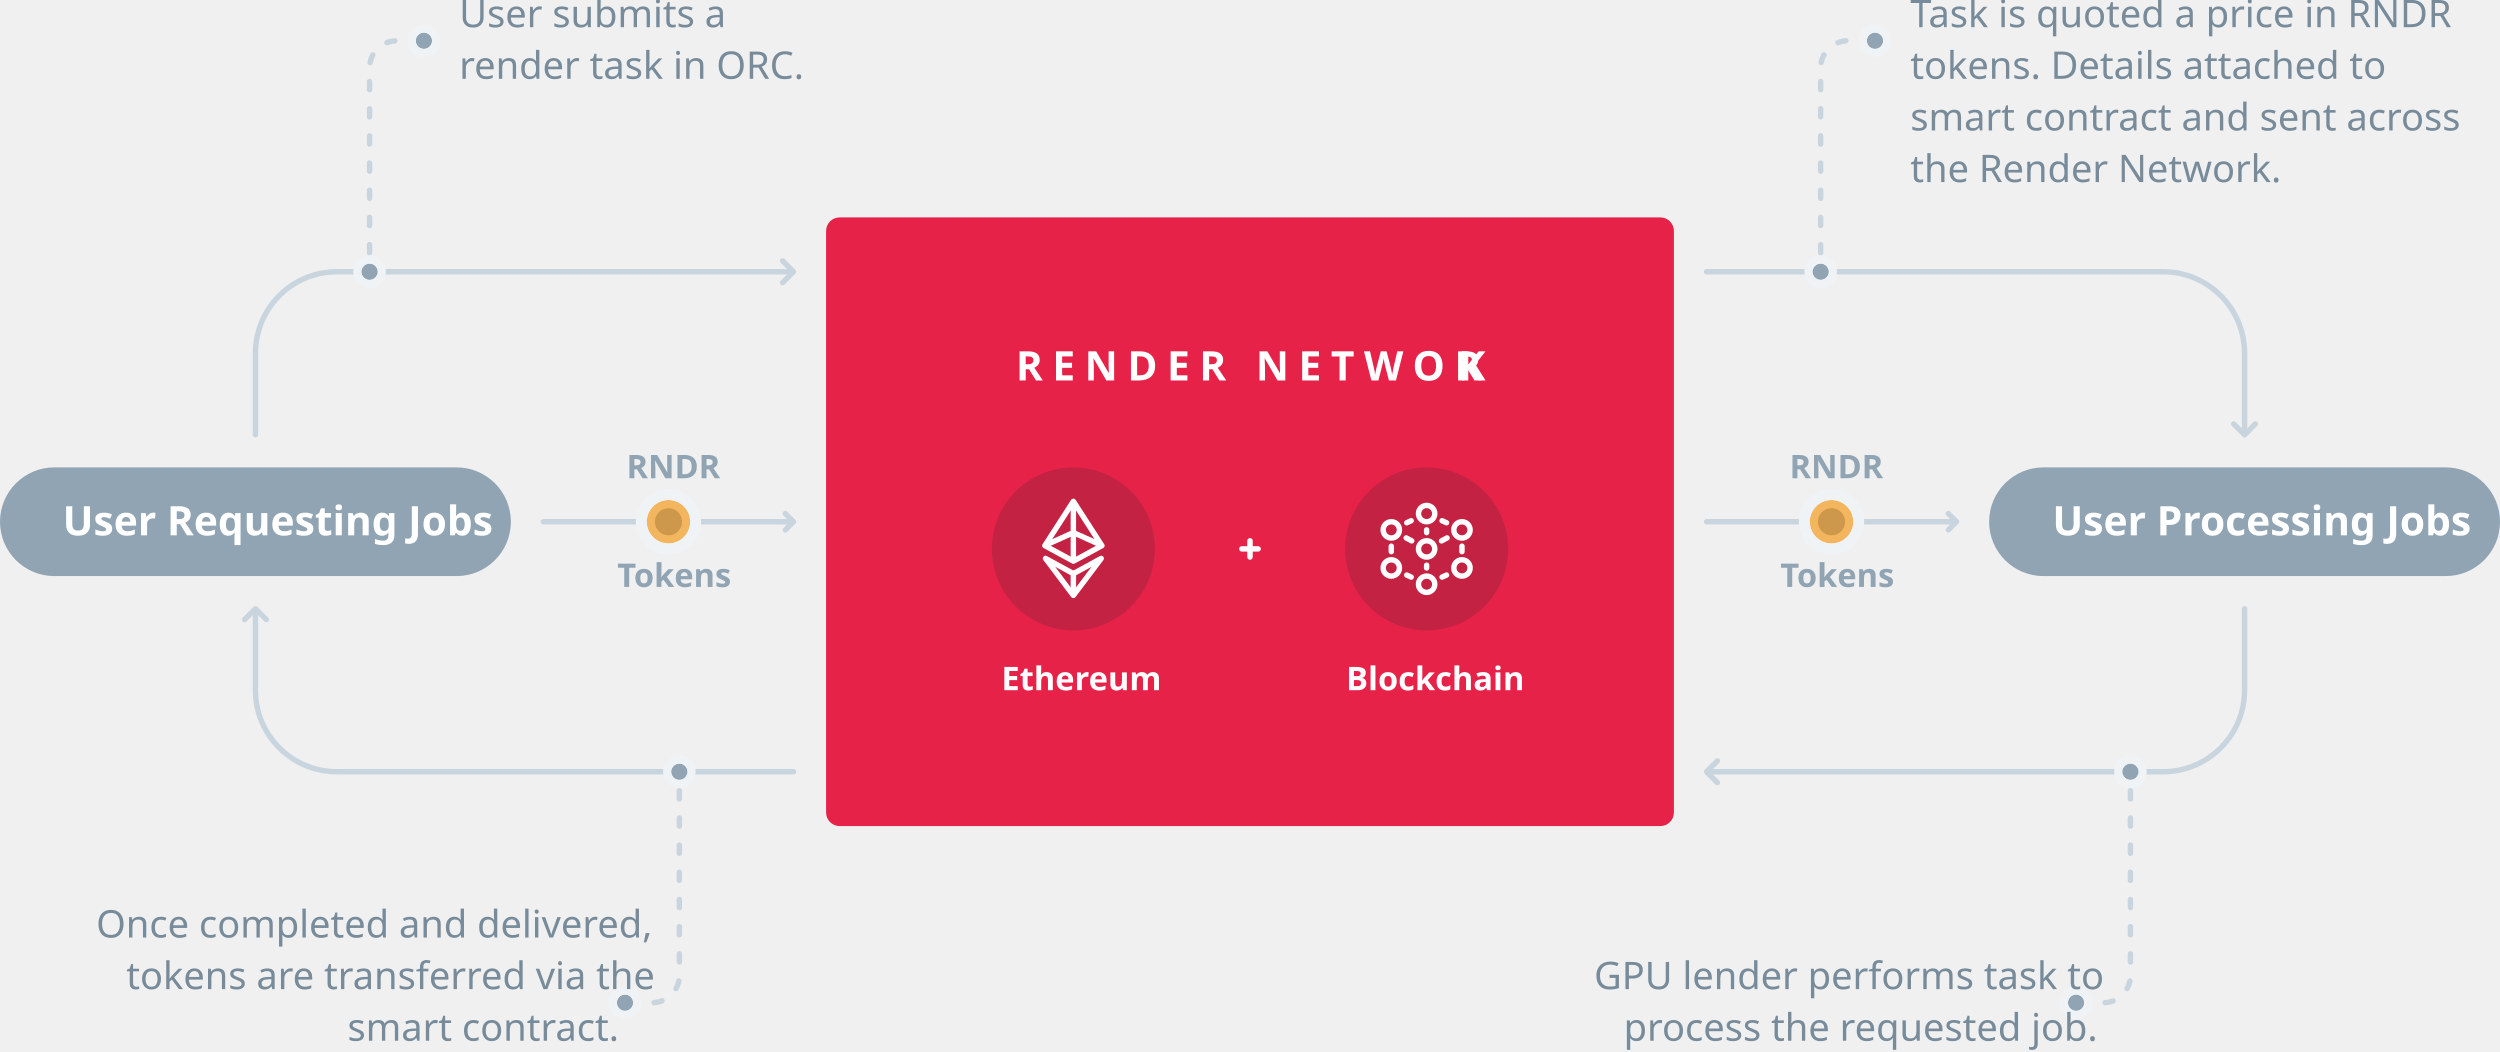
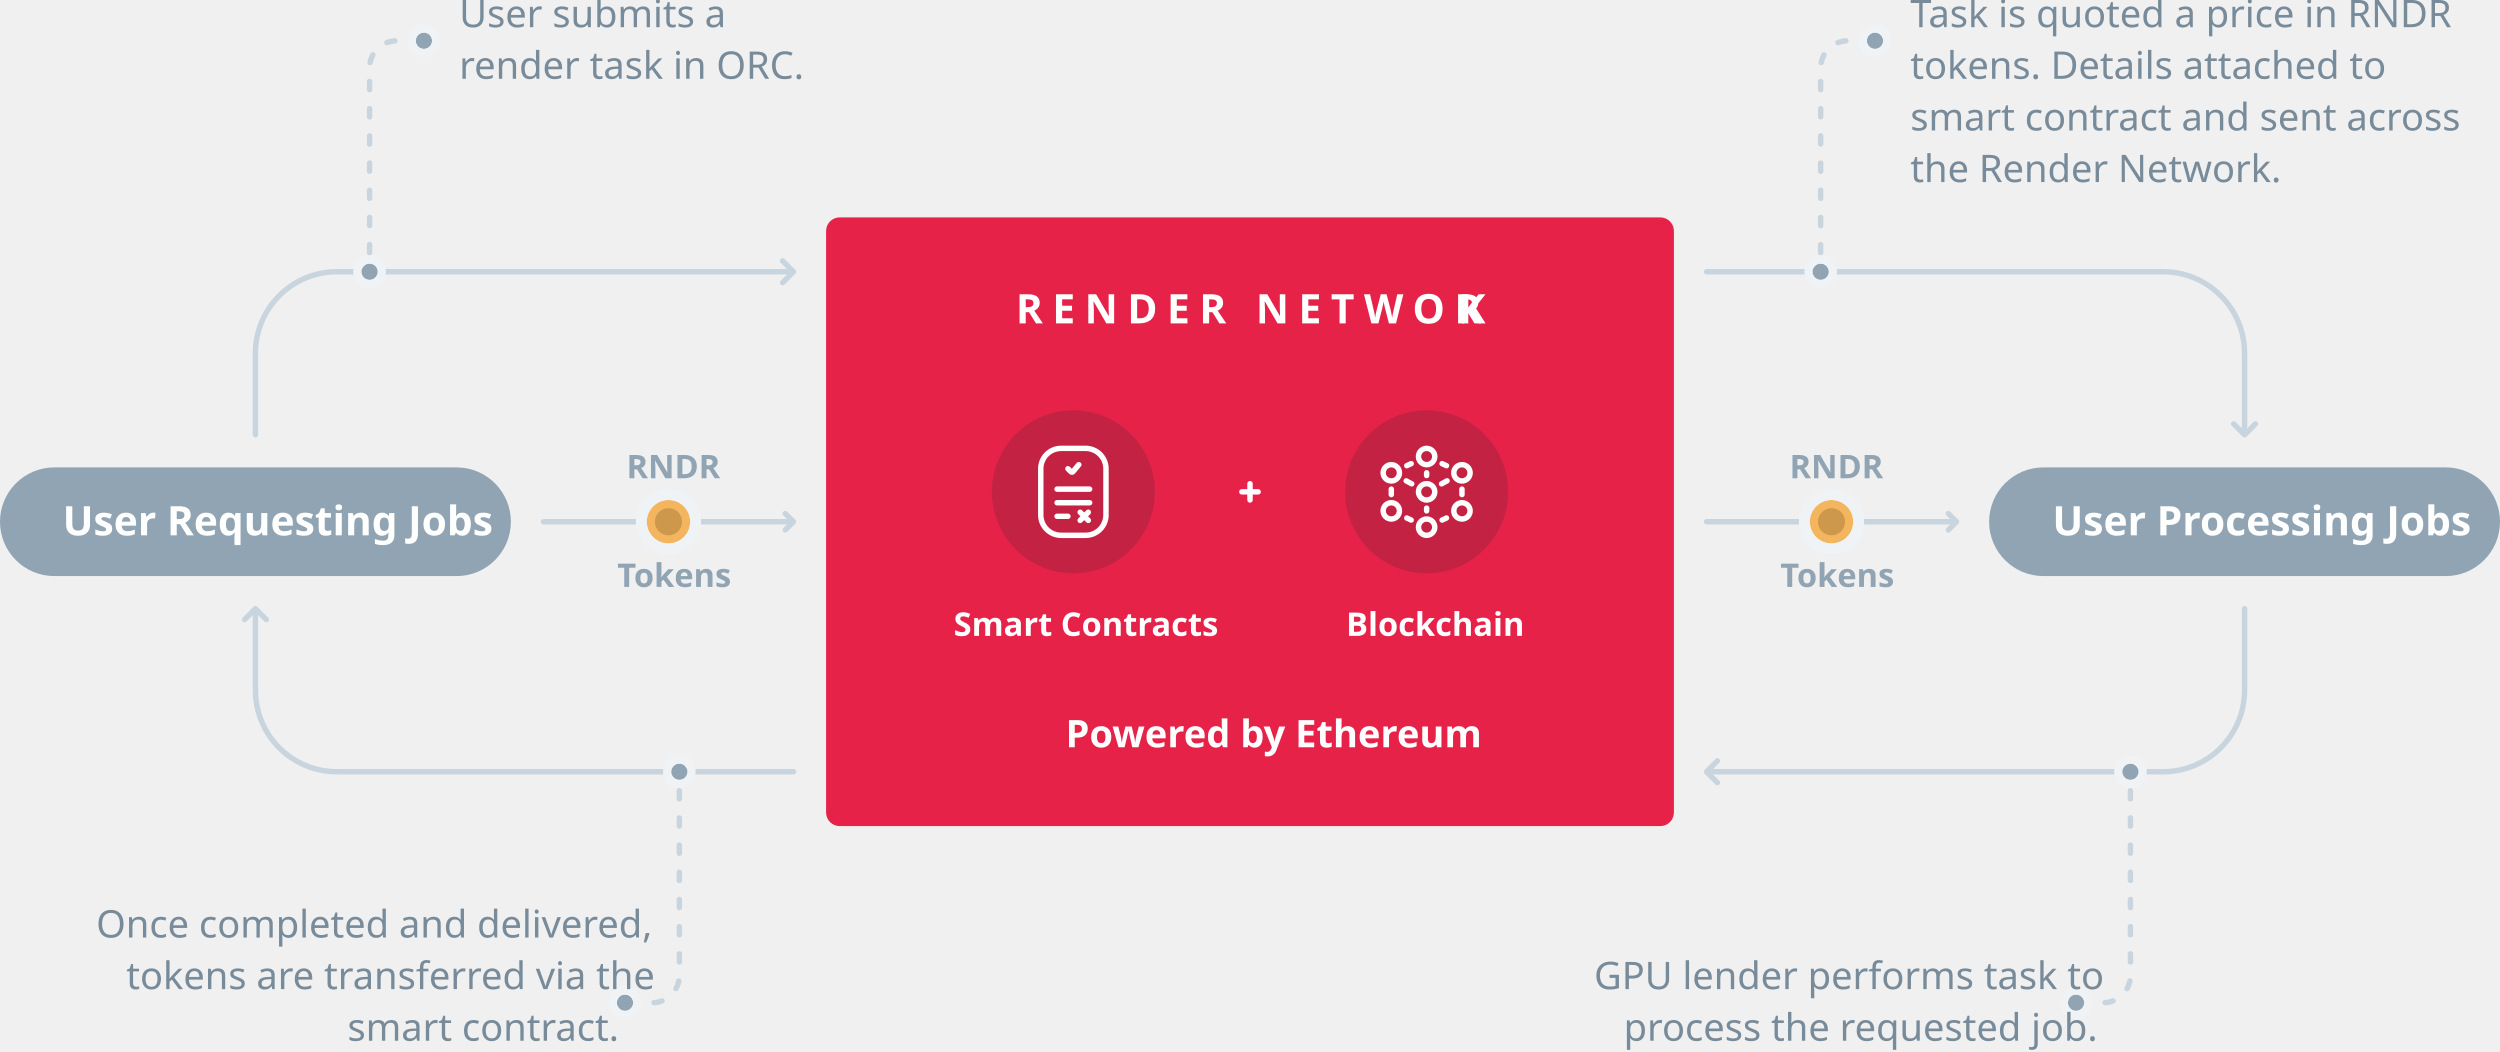
<svg xmlns="http://www.w3.org/2000/svg" xmlns:xlink="http://www.w3.org/1999/xlink" width="920" height="387" viewBox="0 0 920 387">
  <defs>
-     <circle id="infographic-a" cx="8" cy="8" r="8" />
-     <circle id="infographic-b" cx="8" cy="8" r="8" />
-     <circle id="infographic-c" cx="3" cy="88" r="3" />
-     <circle id="infographic-d" cx="23" cy="3" r="3" />
-     <circle id="infographic-e" cx="3" cy="88" r="3" />
-     <circle id="infographic-f" cx="23" cy="3" r="3" />
-     <circle id="infographic-g" cx="3" cy="88" r="3" />
-     <circle id="infographic-h" cx="23" cy="3" r="3" />
-     <circle id="infographic-i" cx="3" cy="88" r="3" />
-     <circle id="infographic-j" cx="23" cy="3" r="3" />
+     <circle id="infographic-new-a" cx="8" cy="8" r="8" />
+     <circle id="infographic-new-b" cx="8" cy="8" r="8" />
+     <circle id="infographic-new-c" cx="3" cy="88" r="3" />
+     <circle id="infographic-new-d" cx="23" cy="3" r="3" />
+     <circle id="infographic-new-e" cx="3" cy="88" r="3" />
+     <circle id="infographic-new-f" cx="23" cy="3" r="3" />
+     <circle id="infographic-new-g" cx="3" cy="88" r="3" />
+     <circle id="infographic-new-h" cx="23" cy="3" r="3" />
+     <circle id="infographic-new-i" cx="3" cy="88" r="3" />
+     <circle id="infographic-new-j" cx="23" cy="3" r="3" />
  </defs>
  <g fill="none" fill-rule="evenodd" transform="translate(0 -4)">
    <g transform="translate(0 84)">
      <g stroke="#C9D5DE" stroke-linecap="round" stroke-width="2" transform="translate(90 144)">
        <path d="M202,60 L34,60 C17.431,60 4,46.569 4,30 L4,2" />
        <polyline stroke-linejoin="round" points="0 4 4 0 8 4" />
      </g>
      <g stroke="#C9D5DE" stroke-linecap="round" stroke-width="2" transform="translate(628 144)">
        <path d="M198,0 L198,30 C198,46.569 184.569,60 168,60 L2,60" />
        <polyline stroke-linejoin="round" points="4 64 0 60 4 56" />
      </g>
      <g stroke="#C9D5DE" stroke-linecap="round" stroke-width="2" transform="translate(628 20)">
        <path d="M1.13686838e-13,0 L168,3.55271368e-15 C184.569,5.09121799e-16 198,13.431 198,30 L198,58" />
        <polyline stroke-linejoin="round" points="202 56 198 60 194 56" />
      </g>
      <g stroke="#C9D5DE" stroke-linecap="round" stroke-width="2" transform="translate(94 16)">
        <path d="M0,64 L0,34 C-2.02906125e-15,17.431 13.431,4 30,4 L196,4" />
        <polyline stroke-linejoin="round" points="194 0 198 4 194 8" />
      </g>
      <g transform="translate(732 92)">
        <rect width="188" height="40" fill="#90A4B3" rx="20" />
        <text fill="#FFF" font-family="SourceSansPro-Black, Source Sans Pro" font-size="15" font-weight="700">
          <tspan x="23.29" y="25">User Processing Jobs</tspan>
        </text>
      </g>
      <g transform="translate(628 84)">
        <text fill="#90A4B3" font-family="SourceSansPro-Black, Source Sans Pro" font-size="12" font-weight="700">
          <tspan x="27.16" y="52">Tokens</tspan>
        </text>
        <text fill="#90A4B3" font-family="SourceSansPro-Black, Source Sans Pro" font-size="12" font-weight="700">
          <tspan x="30.556" y="12">RNDR</tspan>
        </text>
        <g stroke="#C9D5DE" stroke-linecap="round" stroke-width="2" transform="translate(0 25)">
          <path d="M0,3 L90,3" />
          <polyline stroke-linejoin="round" points="89 0 92 3 89 6" />
        </g>
        <g transform="translate(38 20)">
-           <use fill="#F3B65E" xlink:href="#infographic-a" />
+           <use fill="#F3B65E" xlink:href="#infographic-new-a" />
          <circle cx="8" cy="8" r="10" stroke="#F0F3F5" stroke-width="4" />
          <circle cx="8" cy="8" r="5" fill="#CD984B" />
        </g>
      </g>
      <g transform="translate(304)">
        <rect width="312" height="224" fill="#E62249" rx="5" />
        <text fill="#FFF" font-family="SourceSansPro-Black, Source Sans Pro" font-size="12" font-weight="700">
-           <tspan x="191.372" y="174">Blockchain</tspan>
+           <tspan x="191.372" y="154">Blockchain</tspan>
        </text>
        <text fill="#FFF" font-family="SourceSansPro-Black, Source Sans Pro" font-size="12" font-weight="700">
-           <tspan x="64.516" y="174">Ethereum</tspan>
+           <tspan x="46.948" y="154">Smart Contracts</tspan>
        </text>
-         <g transform="translate(191 92)">
+         <g transform="translate(191 71)">
          <circle cx="30" cy="30" r="30" fill="#B22240" opacity=".65" />
          <g stroke="#FFF" stroke-width="2" transform="translate(14 14)" class="blockchain">
            <circle cx="16" cy="29" r="3" />
            <circle cx="16" cy="16" r="3" />
            <circle cx="16" cy="3" r="3" />
            <circle cx="29" cy="23" r="3" />
            <circle cx="29" cy="9" r="3" />
            <circle cx="3" cy="23" r="3" />
            <circle cx="3" cy="9" r="3" />
            <path stroke-linecap="round" d="M15.995 9L15.995 10.003M15.995 22L15.995 23.003M3 15L3 17.003M29 15L29 17.003" />
            <polyline stroke-linecap="round" points="21.688 5.624 22.5 5.999 23.313 6.374" />
            <polyline stroke-linecap="round" points="8.688 25.624 9.5 25.999 10.313 26.374" />
            <polyline stroke-linecap="round" points="8.69 6.375 9.096 6.188 9.502 6 9.908 5.813 10.314 5.625" />
            <polyline stroke-linecap="round" points="21.69 26.375 22.096 26.188 22.502 26 22.908 25.813 23.314 25.625" />
            <polyline stroke-linecap="round" points="21.484 13.048 21.688 12.938 22.5 12.501 23.313 12.064 23.516 11.954" />
            <polyline stroke-linecap="round" points="8.484 13.048 8.688 12.938 9.5 12.501 10.313 12.064 10.516 11.954" transform="matrix(-1 0 0 1 19 0)" />
          </g>
        </g>
-         <path fill="#FFF" d="M155,121 L155,119 C155,118.448 155.448,118 156,118 C156.552,118 157,118.448 157,119 L157,121 L159,121 C159.552,121 160,121.448 160,122 C160,122.552 159.552,123 159,123 L157,123 L157,125 C157,125.552 156.552,126 156,126 C155.448,126 155,125.552 155,125 L155,123 L153,123 C152.448,123 152,122.552 152,122 C152,121.448 152.448,121 153,121 L155,121 Z" />
-         <g transform="translate(61 92)">
+         <path fill="#FFF" d="M155,100 L155,98 C155,97.448 155.448,97 156,97 C156.552,97 157,97.448 157,98 L157,100 L159,100 C159.552,100 160,100.448 160,101 C160,101.552 159.552,102 159,102 L157,102 L157,104 C157,104.552 156.552,105 156,105 C155.448,105 155,104.552 155,104 L155,102 L153,102 C152.448,102 152,101.552 152,101 C152,100.448 152.448,100 153,100 L155,100 Z" />
+         <g transform="translate(61 71)">
          <circle cx="30" cy="30" r="30" fill="#B22240" opacity=".65" />
-           <g stroke="#FFF" stroke-linecap="round" stroke-width="2" transform="translate(19 12.5)" class="ethereum">
-             <polygon stroke-linejoin="round" points=".5 16.3 11 0 21.5 16.3 11 22" />
-             <path d="M11.002,0.5 L10.998,21.5" />
-             <polyline points="1 16 11 11.5 21 16" />
-             <polygon stroke-linejoin="round" points=".75 21 11 26.6 21.25 21 10.998 34.605" />
-             <path d="M11.002,26.5 L10.998,32.5" />
+           <g transform="translate(17 13)" class="ethereum">
+             <rect width="24" height="32" x="1" y="1" stroke="#FFF" stroke-width="2" rx="7.5" />
+             <path stroke="#FFF" stroke-linecap="round" stroke-linejoin="round" stroke-width="2" d="M15,7 L12.851,9.579 C12.674,9.792 12.358,9.82 12.146,9.643 C12.135,9.634 12.124,9.624 12.113,9.613 L11,8.5" />
+             <g fill="#FFF" transform="translate(6 15)">
+               <rect width="14" height="2" rx="1" />
+               <rect width="14" height="2" y="5" rx="1" />
+               <rect width="6" height="2" y="10" rx="1" />
+             </g>
+             <g stroke="#FFF" stroke-linecap="round" stroke-linejoin="round" stroke-width="2" transform="translate(15 24)">
+               <path d="M3.5 3.5L.5.5M3.5.5L.5 3.5" />
+             </g>
          </g>
        </g>
+         <text fill="#FFF" font-family="SourceSansPro-Bold, Source Sans Pro" font-size="14" font-weight="bold">
+           <tspan x="88.128" y="195">Powered by Ethereum</tspan>
+         </text>
        <text fill="#FFF" font-family="SourceSansPro-Black, Source Sans Pro" font-size="15" font-weight="700" letter-spacing="3.5">
-           <tspan x="69.86" y="60">RENDER NETWOR</tspan>
-           <tspan x="232.72" y="60">K</tspan>
+           <tspan x="69.86" y="39">RENDER NETWOR</tspan>
+           <tspan x="232.72" y="39">K</tspan>
        </text>
      </g>
      <g transform="translate(200 84)">
        <text fill="#90A4B3" font-family="SourceSansPro-Black, Source Sans Pro" font-size="12" font-weight="700">
          <tspan x="27.16" y="52">Tokens</tspan>
        </text>
        <text fill="#90A4B3" font-family="SourceSansPro-Black, Source Sans Pro" font-size="12" font-weight="700">
          <tspan x="30.556" y="12">RNDR</tspan>
        </text>
        <g stroke="#C9D5DE" stroke-linecap="round" stroke-width="2" transform="translate(0 25)">
          <path d="M0,3 L90,3" />
          <polyline stroke-linejoin="round" points="89 0 92 3 89 6" />
        </g>
        <g transform="translate(38 20)">
-           <use fill="#F3B65E" xlink:href="#infographic-b" />
+           <use fill="#F3B65E" xlink:href="#infographic-new-b" />
          <circle cx="8" cy="8" r="10" stroke="#F0F3F5" stroke-width="4" />
          <circle cx="8" cy="8" r="5" fill="#CD984B" />
        </g>
      </g>
      <g transform="translate(0 92)">
        <rect width="188" height="40" fill="#90A4B3" rx="20" />
        <text fill="#FFF" font-family="SourceSansPro-Bold, Source Sans Pro" font-size="15" font-weight="bold">
          <tspan x="23.058" y="25">User Requesting Jobs</tspan>
        </text>
      </g>
    </g>
    <g transform="translate(27 285)">
      <g transform="translate(200)">
        <path stroke="#C9D5DE" stroke-dasharray="3 7" stroke-linecap="round" stroke-width="2" d="M23,10 L23,78 C23,83.523 18.523,88 13,88 L10,88" />
-         <use fill="#90A4B3" xlink:href="#infographic-c" />
+         <use fill="#90A4B3" xlink:href="#infographic-new-c" />
        <circle cx="3" cy="88" r="4.5" stroke="#F0F3F5" stroke-width="3" />
        <g>
-           <use fill="#90A4B3" xlink:href="#infographic-d" />
+           <use fill="#90A4B3" xlink:href="#infographic-new-d" />
          <circle cx="23" cy="3" r="4.5" stroke="#F0F3F5" stroke-width="3" />
        </g>
      </g>
      <text fill="#778B9A" font-family="SourceSansPro-Regular, Source Sans Pro" font-size="14">
        <tspan x="8.378" y="64">Once completed and delivered, </tspan>
        <tspan x="19.466" y="83">tokens are transferred via the </tspan>
        <tspan x="100.876" y="102">smart contract.</tspan>
      </text>
    </g>
    <g transform="translate(561 285)">
      <g transform="translate(200)">
        <path stroke="#C9D5DE" stroke-dasharray="3 7" stroke-linecap="round" stroke-width="2" d="M23,10 L23,78 C23,83.523 18.523,88 13,88 L10,88" />
-         <use fill="#90A4B3" xlink:href="#infographic-e" />
+         <use fill="#90A4B3" xlink:href="#infographic-new-e" />
        <circle cx="3" cy="88" r="4.5" stroke="#F0F3F5" stroke-width="3" />
        <g>
-           <use fill="#90A4B3" xlink:href="#infographic-f" />
+           <use fill="#90A4B3" xlink:href="#infographic-new-f" />
          <circle cx="23" cy="3" r="4.5" stroke="#F0F3F5" stroke-width="3" />
        </g>
      </g>
      <text fill="#778B9A" font-family="SourceSansPro-Regular, Source Sans Pro" font-size="14">
        <tspan x="25.612" y="83">GPU lender performs task to </tspan>
        <tspan x="36.504" y="102">process the requested job.</tspan>
      </text>
    </g>
    <g transform="translate(667)">
      <g transform="translate(0 16)">
        <path stroke="#C9D5DE" stroke-dasharray="3 7" stroke-linecap="round" stroke-width="2" d="M3,81 L3,13 C3,7.477 7.477,3 13,3 L16,3" />
-         <use fill="#90A4B3" xlink:href="#infographic-g" />
+         <use fill="#90A4B3" xlink:href="#infographic-new-g" />
        <circle cx="3" cy="88" r="4.5" stroke="#F0F3F5" stroke-width="3" />
        <g>
-           <use fill="#90A4B3" xlink:href="#infographic-h" />
+           <use fill="#90A4B3" xlink:href="#infographic-new-h" />
          <circle cx="23" cy="3" r="4.5" stroke="#F0F3F5" stroke-width="3" />
        </g>
      </g>
      <text fill="#778B9A" font-family="SourceSansPro-Regular, Source Sans Pro" font-size="14">
        <tspan x="36" y="14">Task is quoted a price in RNDR </tspan>
        <tspan x="36" y="33">tokens. Details attached to </tspan>
        <tspan x="36" y="52">smart contract and sent across </tspan>
        <tspan x="36" y="71">the Render Network.</tspan>
      </text>
    </g>
    <g transform="translate(133)">
      <g transform="translate(0 16)">
        <path stroke="#C9D5DE" stroke-dasharray="3 7" stroke-linecap="round" stroke-width="2" d="M3,81 L3,13 C3,7.477 7.477,3 13,3 L16,3" />
-         <use fill="#90A4B3" xlink:href="#infographic-i" />
+         <use fill="#90A4B3" xlink:href="#infographic-new-i" />
        <circle cx="3" cy="88" r="4.5" stroke="#F0F3F5" stroke-width="3" />
        <g>
-           <use fill="#90A4B3" xlink:href="#infographic-j" />
+           <use fill="#90A4B3" xlink:href="#infographic-new-j" />
          <circle cx="23" cy="3" r="4.5" stroke="#F0F3F5" stroke-width="3" />
        </g>
      </g>
      <text fill="#778B9A" font-family="SourceSansPro-Regular, Source Sans Pro" font-size="14">
        <tspan x="36" y="14">User submits a </tspan>
        <tspan x="36" y="33">render task in ORC.</tspan>
      </text>
    </g>
  </g>
</svg>
